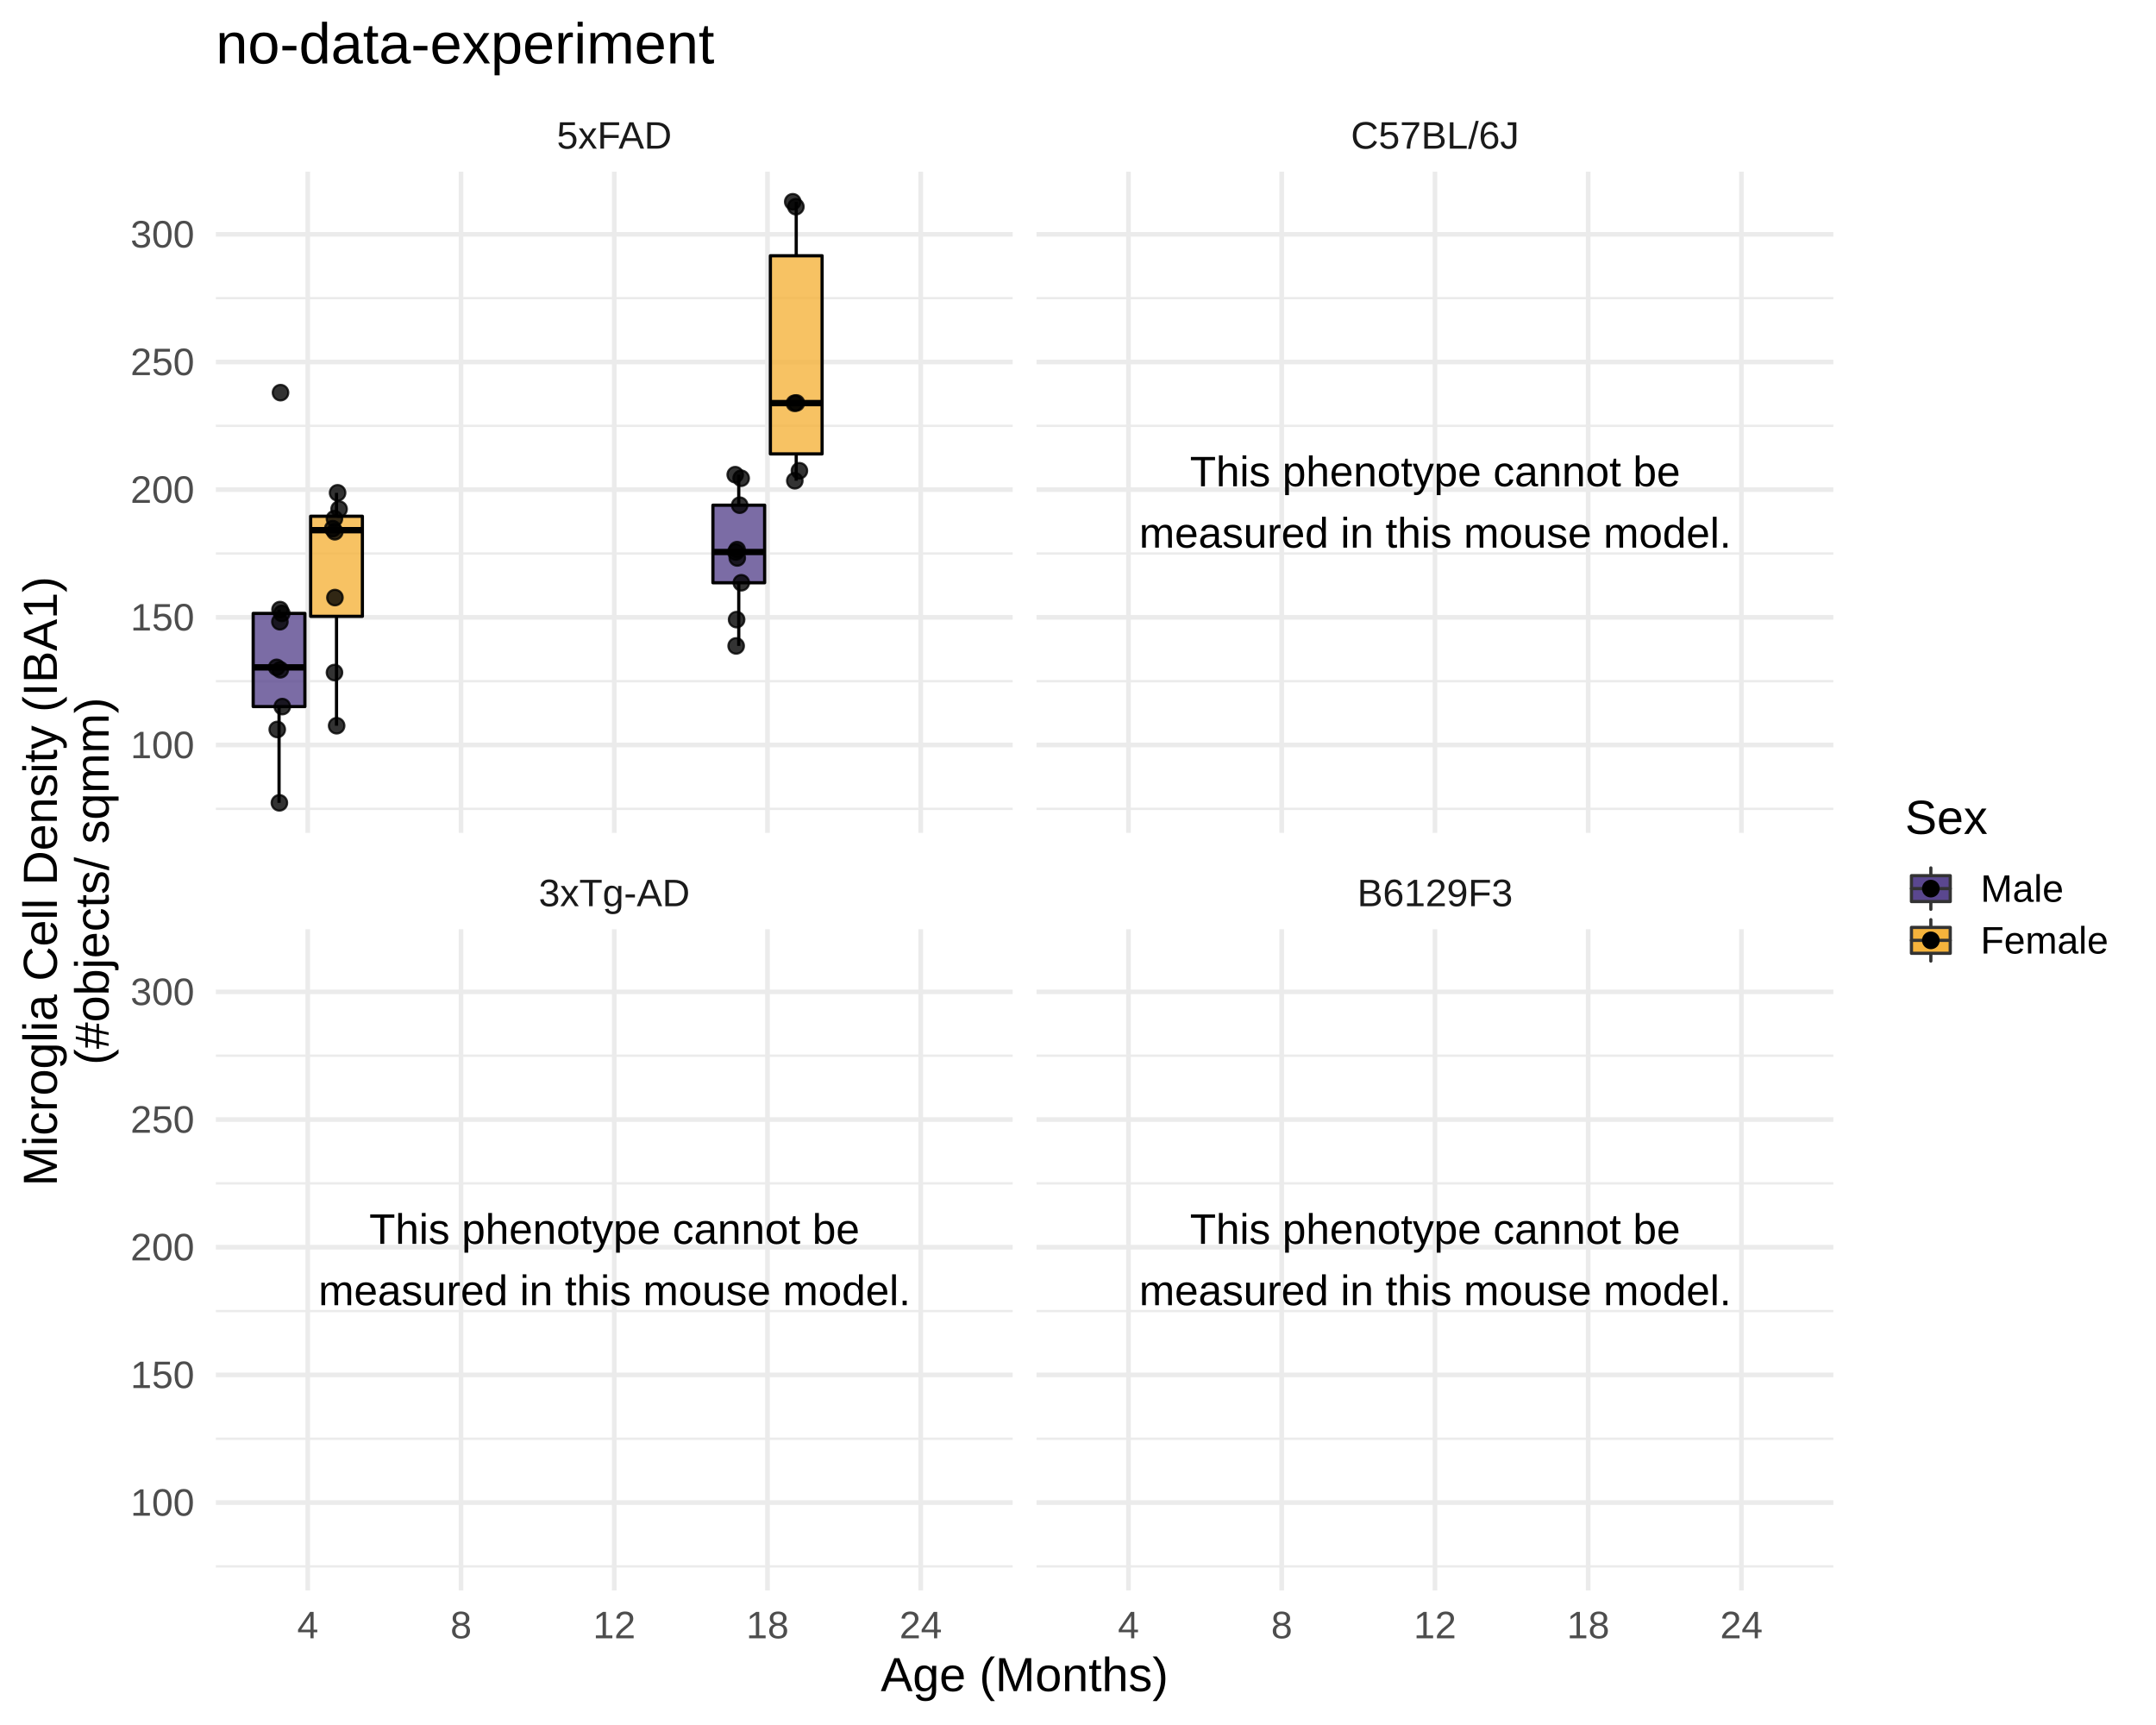
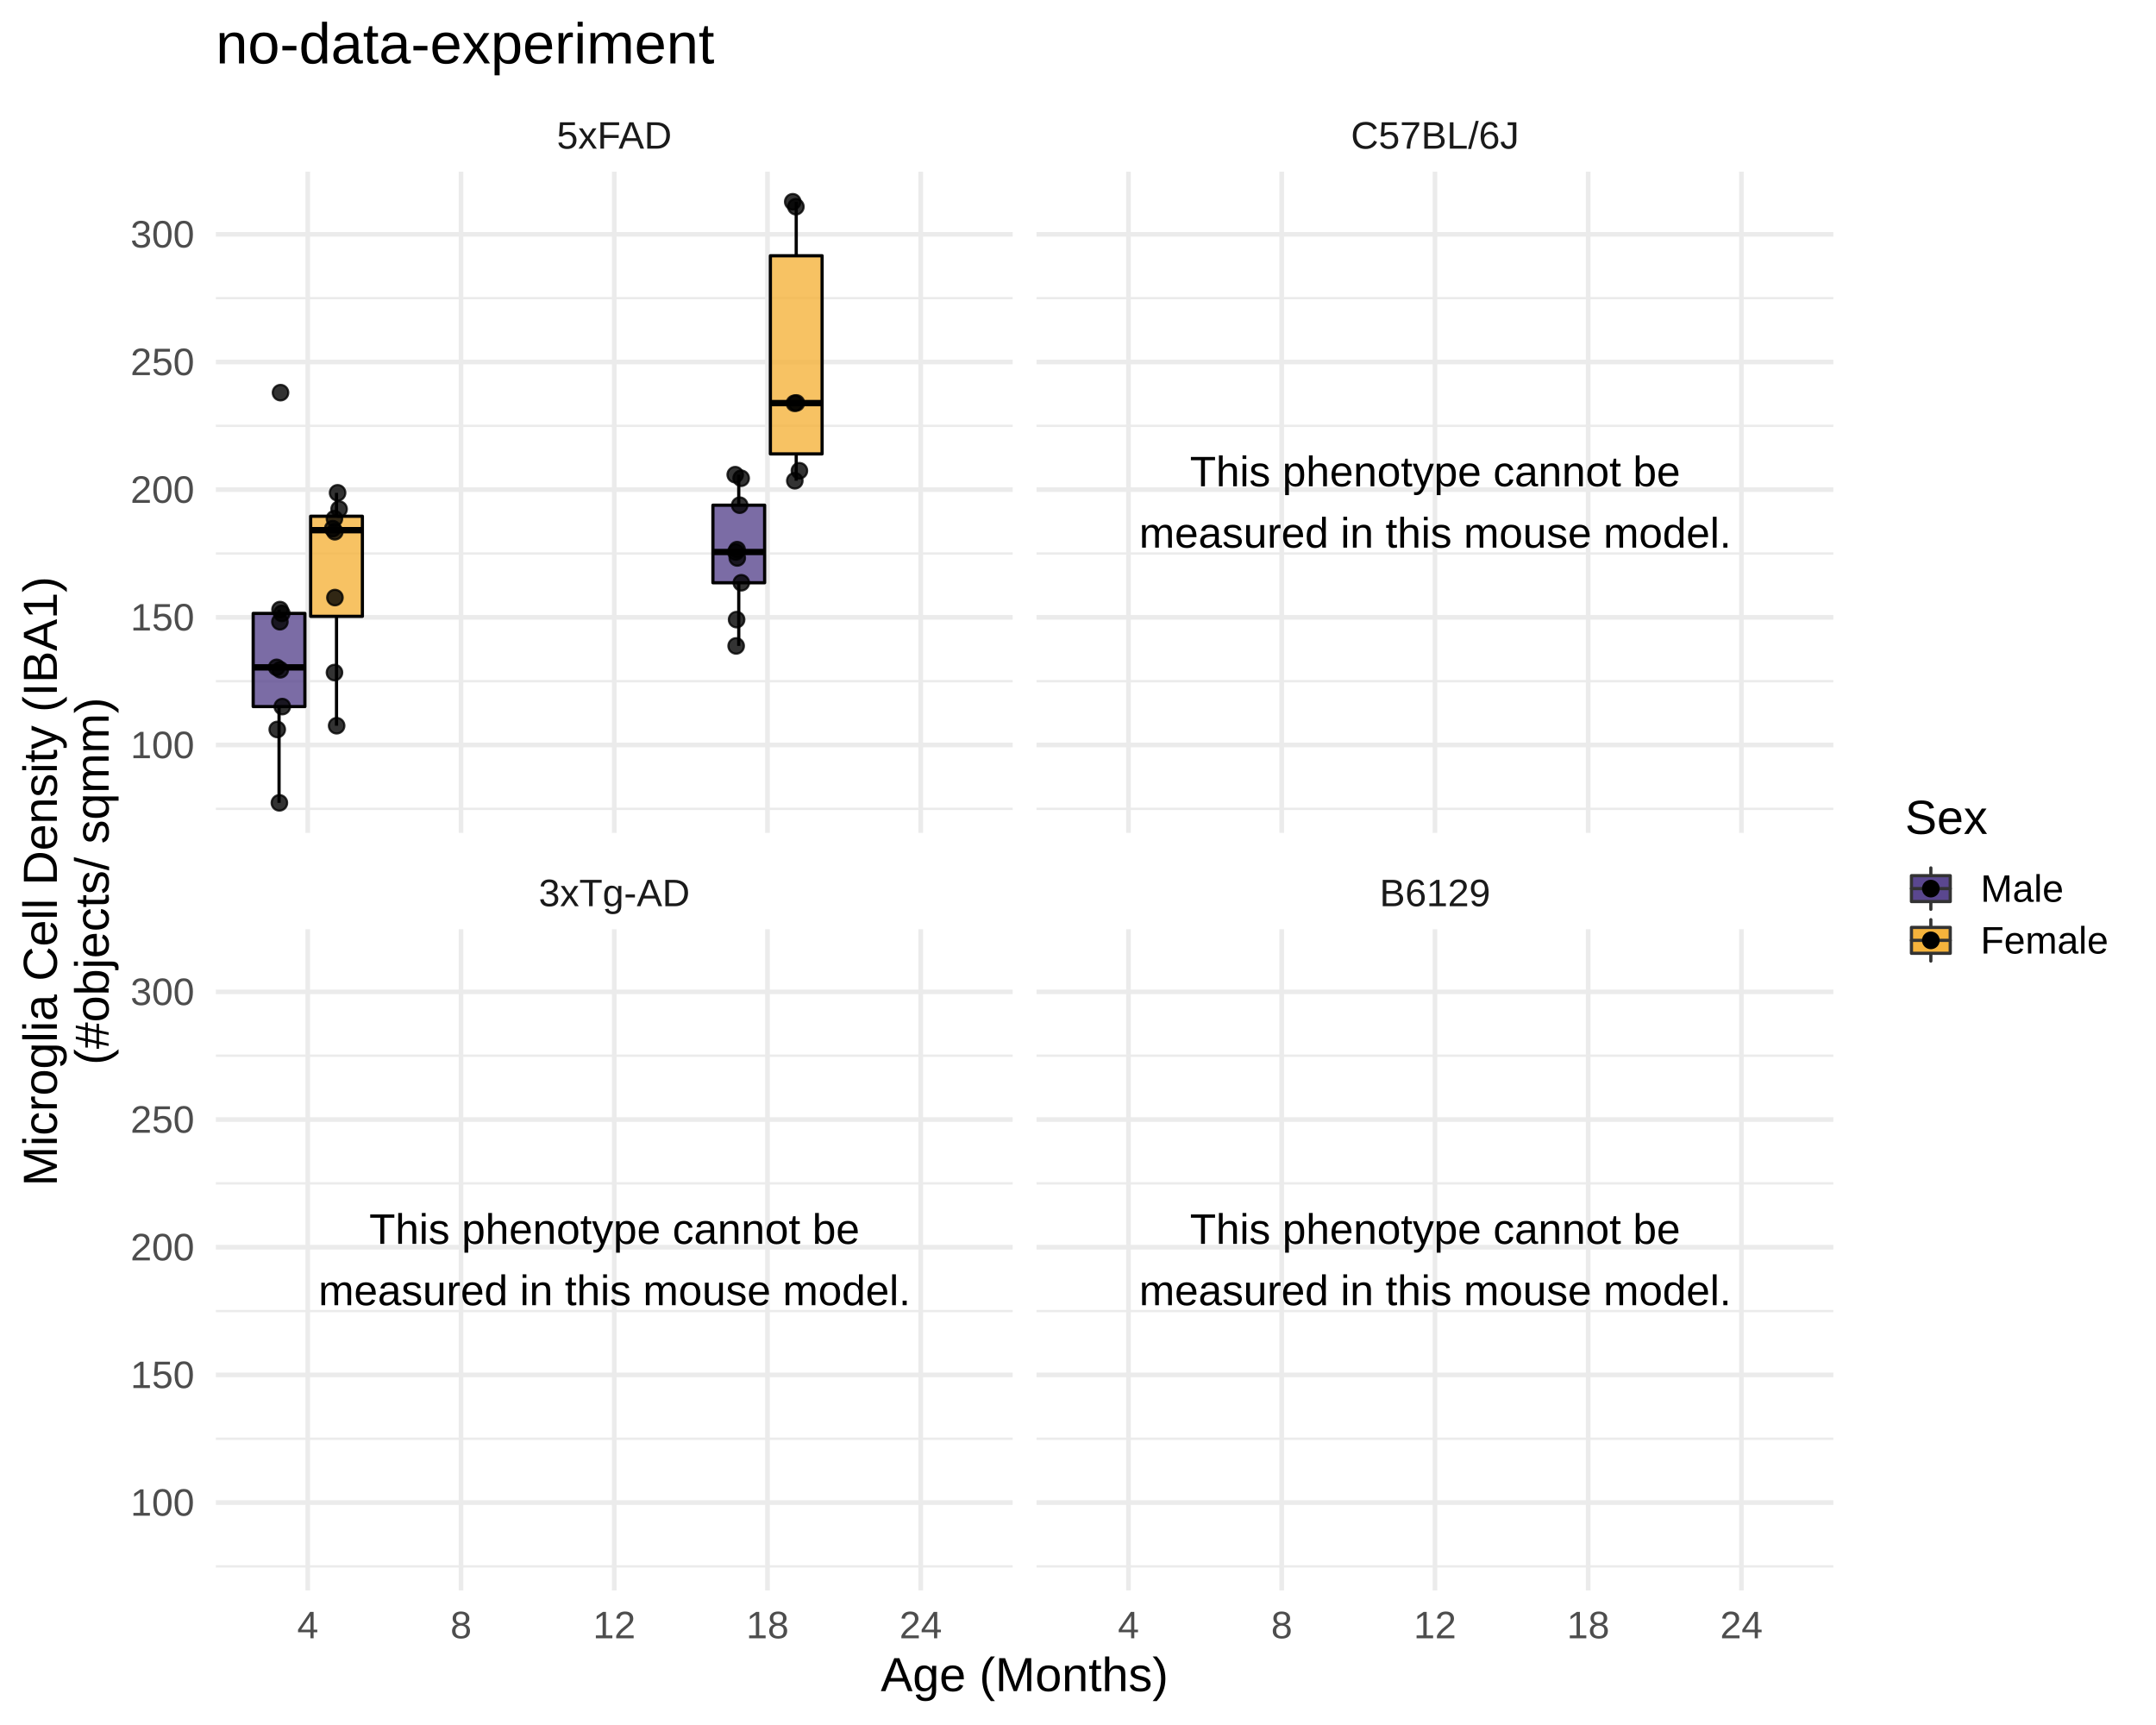
<svg xmlns="http://www.w3.org/2000/svg" viewBox="0 0 720.00 576.00">
  <defs>
    <style type="text/css">
    line, polyline, polygon, path, rect, circle {
      fill: none;
      stroke: #000000;
      stroke-linecap: round;
      stroke-linejoin: round;
      stroke-miterlimit: 10.00;
    }
  </style>
  </defs>
  <rect width="100%" height="100%" style="stroke: none; fill: #FFFFFF;" />
  <defs>
    <clipPath id="cpNzIuMDh8MzM4LjE4fDI3OC4xMnw1Ny4zMw==">
      <rect x="72.08" y="57.33" width="266.10" height="220.78" />
    </clipPath>
  </defs>
  <polyline points="72.08,270.08 338.18,270.08 " style="stroke-width: 0.78; stroke: #EBEBEB; stroke-linecap: butt;" clip-path="url(#cpNzIuMDh8MzM4LjE4fDI3OC4xMnw1Ny4zMw==)" />
  <polyline points="72.08,227.45 338.18,227.45 " style="stroke-width: 0.78; stroke: #EBEBEB; stroke-linecap: butt;" clip-path="url(#cpNzIuMDh8MzM4LjE4fDI3OC4xMnw1Ny4zMw==)" />
  <polyline points="72.08,184.82 338.18,184.82 " style="stroke-width: 0.78; stroke: #EBEBEB; stroke-linecap: butt;" clip-path="url(#cpNzIuMDh8MzM4LjE4fDI3OC4xMnw1Ny4zMw==)" />
  <polyline points="72.08,142.19 338.18,142.19 " style="stroke-width: 0.78; stroke: #EBEBEB; stroke-linecap: butt;" clip-path="url(#cpNzIuMDh8MzM4LjE4fDI3OC4xMnw1Ny4zMw==)" />
  <polyline points="72.08,99.55 338.18,99.55 " style="stroke-width: 0.78; stroke: #EBEBEB; stroke-linecap: butt;" clip-path="url(#cpNzIuMDh8MzM4LjE4fDI3OC4xMnw1Ny4zMw==)" />
  <polyline points="72.08,248.77 338.18,248.77 " style="stroke-width: 1.55; stroke: #EBEBEB; stroke-linecap: butt;" clip-path="url(#cpNzIuMDh8MzM4LjE4fDI3OC4xMnw1Ny4zMw==)" />
  <polyline points="72.08,206.14 338.18,206.14 " style="stroke-width: 1.55; stroke: #EBEBEB; stroke-linecap: butt;" clip-path="url(#cpNzIuMDh8MzM4LjE4fDI3OC4xMnw1Ny4zMw==)" />
  <polyline points="72.08,163.50 338.18,163.50 " style="stroke-width: 1.55; stroke: #EBEBEB; stroke-linecap: butt;" clip-path="url(#cpNzIuMDh8MzM4LjE4fDI3OC4xMnw1Ny4zMw==)" />
  <polyline points="72.08,120.87 338.18,120.87 " style="stroke-width: 1.55; stroke: #EBEBEB; stroke-linecap: butt;" clip-path="url(#cpNzIuMDh8MzM4LjE4fDI3OC4xMnw1Ny4zMw==)" />
  <polyline points="72.08,78.24 338.18,78.24 " style="stroke-width: 1.55; stroke: #EBEBEB; stroke-linecap: butt;" clip-path="url(#cpNzIuMDh8MzM4LjE4fDI3OC4xMnw1Ny4zMw==)" />
  <polyline points="102.78,278.12 102.78,57.33 " style="stroke-width: 1.55; stroke: #EBEBEB; stroke-linecap: butt;" clip-path="url(#cpNzIuMDh8MzM4LjE4fDI3OC4xMnw1Ny4zMw==)" />
  <polyline points="153.96,278.12 153.96,57.33 " style="stroke-width: 1.55; stroke: #EBEBEB; stroke-linecap: butt;" clip-path="url(#cpNzIuMDh8MzM4LjE4fDI3OC4xMnw1Ny4zMw==)" />
  <polyline points="205.13,278.12 205.13,57.33 " style="stroke-width: 1.55; stroke: #EBEBEB; stroke-linecap: butt;" clip-path="url(#cpNzIuMDh8MzM4LjE4fDI3OC4xMnw1Ny4zMw==)" />
  <polyline points="256.31,278.12 256.31,57.33 " style="stroke-width: 1.55; stroke: #EBEBEB; stroke-linecap: butt;" clip-path="url(#cpNzIuMDh8MzM4LjE4fDI3OC4xMnw1Ny4zMw==)" />
  <polyline points="307.48,278.12 307.48,57.33 " style="stroke-width: 1.55; stroke: #EBEBEB; stroke-linecap: butt;" clip-path="url(#cpNzIuMDh8MzM4LjE4fDI3OC4xMnw1Ny4zMw==)" />
  <line x1="93.19" y1="204.82" x2="93.19" y2="203.55" style="stroke-width: 1.07; stroke-linecap: butt;" clip-path="url(#cpNzIuMDh8MzM4LjE4fDI3OC4xMnw1Ny4zMw==)" />
  <line x1="93.19" y1="235.94" x2="93.19" y2="268.08" style="stroke-width: 1.07; stroke-linecap: butt;" clip-path="url(#cpNzIuMDh8MzM4LjE4fDI3OC4xMnw1Ny4zMw==)" />
  <polygon points="84.55,204.82 84.55,235.94 101.82,235.94 101.82,204.82 84.55,204.82 " style="stroke-width: 1.07; fill: #5A478F; fill-opacity: 0.80;" clip-path="url(#cpNzIuMDh8MzM4LjE4fDI3OC4xMnw1Ny4zMw==)" />
  <line x1="84.55" y1="222.84" x2="101.82" y2="222.84" style="stroke-width: 2.13; stroke-linecap: butt;" clip-path="url(#cpNzIuMDh8MzM4LjE4fDI3OC4xMnw1Ny4zMw==)" />
  <line x1="112.38" y1="172.38" x2="112.38" y2="164.56" style="stroke-width: 1.07; stroke-linecap: butt;" clip-path="url(#cpNzIuMDh8MzM4LjE4fDI3OC4xMnw1Ny4zMw==)" />
  <line x1="112.38" y1="205.80" x2="112.38" y2="242.33" style="stroke-width: 1.07; stroke-linecap: butt;" clip-path="url(#cpNzIuMDh8MzM4LjE4fDI3OC4xMnw1Ny4zMw==)" />
  <polygon points="103.74,172.38 103.74,205.80 121.02,205.80 121.02,172.38 103.74,172.38 " style="stroke-width: 1.07; fill: #F5B33C; fill-opacity: 0.80;" clip-path="url(#cpNzIuMDh8MzM4LjE4fDI3OC4xMnw1Ny4zMw==)" />
  <line x1="103.74" y1="177.04" x2="121.02" y2="177.04" style="stroke-width: 2.13; stroke-linecap: butt;" clip-path="url(#cpNzIuMDh8MzM4LjE4fDI3OC4xMnw1Ny4zMw==)" />
  <line x1="246.71" y1="168.69" x2="246.71" y2="158.50" style="stroke-width: 1.07; stroke-linecap: butt;" clip-path="url(#cpNzIuMDh8MzM4LjE4fDI3OC4xMnw1Ny4zMw==)" />
  <line x1="246.71" y1="194.59" x2="246.71" y2="215.68" style="stroke-width: 1.07; stroke-linecap: butt;" clip-path="url(#cpNzIuMDh8MzM4LjE4fDI3OC4xMnw1Ny4zMw==)" />
  <polygon points="238.08,168.69 238.08,194.59 255.35,194.59 255.35,168.69 238.08,168.69 " style="stroke-width: 1.07; fill: #5A478F; fill-opacity: 0.80;" clip-path="url(#cpNzIuMDh8MzM4LjE4fDI3OC4xMnw1Ny4zMw==)" />
  <line x1="238.08" y1="184.32" x2="255.35" y2="184.32" style="stroke-width: 2.13; stroke-linecap: butt;" clip-path="url(#cpNzIuMDh8MzM4LjE4fDI3OC4xMnw1Ny4zMw==)" />
  <line x1="265.90" y1="85.40" x2="265.90" y2="67.37" style="stroke-width: 1.07; stroke-linecap: butt;" clip-path="url(#cpNzIuMDh8MzM4LjE4fDI3OC4xMnw1Ny4zMw==)" />
  <line x1="265.90" y1="151.56" x2="265.90" y2="160.53" style="stroke-width: 1.07; stroke-linecap: butt;" clip-path="url(#cpNzIuMDh8MzM4LjE4fDI3OC4xMnw1Ny4zMw==)" />
  <polygon points="257.27,85.40 257.27,151.56 274.54,151.56 274.54,85.40 257.27,85.40 " style="stroke-width: 1.07; fill: #F5B33C; fill-opacity: 0.80;" clip-path="url(#cpNzIuMDh8MzM4LjE4fDI3OC4xMnw1Ny4zMw==)" />
  <line x1="257.27" y1="134.61" x2="274.54" y2="134.61" style="stroke-width: 2.13; stroke-linecap: butt;" clip-path="url(#cpNzIuMDh8MzM4LjE4fDI3OC4xMnw1Ny4zMw==)" />
  <circle cx="245.72" cy="184.32" r="1.95pt" style="stroke-width: 0.71; stroke: #000000; stroke-opacity: 0.80; fill: #000000; fill-opacity: 0.80;" clip-path="url(#cpNzIuMDh8MzM4LjE4fDI3OC4xMnw1Ny4zMw==)" />
  <circle cx="247.02" cy="168.69" r="1.95pt" style="stroke-width: 0.71; stroke: #000000; stroke-opacity: 0.80; fill: #000000; fill-opacity: 0.80;" clip-path="url(#cpNzIuMDh8MzM4LjE4fDI3OC4xMnw1Ny4zMw==)" />
  <circle cx="93.47" cy="207.61" r="1.95pt" style="stroke-width: 0.71; stroke: #000000; stroke-opacity: 0.80; fill: #000000; fill-opacity: 0.80;" clip-path="url(#cpNzIuMDh8MzM4LjE4fDI3OC4xMnw1Ny4zMw==)" />
  <circle cx="93.51" cy="203.55" r="1.95pt" style="stroke-width: 0.71; stroke: #000000; stroke-opacity: 0.80; fill: #000000; fill-opacity: 0.80;" clip-path="url(#cpNzIuMDh8MzM4LjE4fDI3OC4xMnw1Ny4zMw==)" />
  <circle cx="94.11" cy="204.82" r="1.95pt" style="stroke-width: 0.71; stroke: #000000; stroke-opacity: 0.80; fill: #000000; fill-opacity: 0.80;" clip-path="url(#cpNzIuMDh8MzM4LjE4fDI3OC4xMnw1Ny4zMw==)" />
  <circle cx="112.74" cy="164.56" r="1.95pt" style="stroke-width: 0.71; stroke: #000000; stroke-opacity: 0.80; fill: #000000; fill-opacity: 0.80;" clip-path="url(#cpNzIuMDh8MzM4LjE4fDI3OC4xMnw1Ny4zMw==)" />
  <circle cx="111.12" cy="176.53" r="1.95pt" style="stroke-width: 0.71; stroke: #000000; stroke-opacity: 0.80; fill: #000000; fill-opacity: 0.80;" clip-path="url(#cpNzIuMDh8MzM4LjE4fDI3OC4xMnw1Ny4zMw==)" />
  <circle cx="111.70" cy="224.57" r="1.95pt" style="stroke-width: 0.71; stroke: #000000; stroke-opacity: 0.80; fill: #000000; fill-opacity: 0.80;" clip-path="url(#cpNzIuMDh8MzM4LjE4fDI3OC4xMnw1Ny4zMw==)" />
  <circle cx="93.61" cy="223.65" r="1.95pt" style="stroke-width: 0.71; stroke: #000000; stroke-opacity: 0.80; fill: #000000; fill-opacity: 0.80;" clip-path="url(#cpNzIuMDh8MzM4LjE4fDI3OC4xMnw1Ny4zMw==)" />
  <circle cx="112.42" cy="242.33" r="1.95pt" style="stroke-width: 0.71; stroke: #000000; stroke-opacity: 0.80; fill: #000000; fill-opacity: 0.80;" clip-path="url(#cpNzIuMDh8MzM4LjE4fDI3OC4xMnw1Ny4zMw==)" />
  <circle cx="93.68" cy="131.11" r="1.95pt" style="stroke-width: 0.71; stroke: #000000; stroke-opacity: 0.80; fill: #000000; fill-opacity: 0.80;" clip-path="url(#cpNzIuMDh8MzM4LjE4fDI3OC4xMnw1Ny4zMw==)" />
  <circle cx="93.30" cy="268.08" r="1.95pt" style="stroke-width: 0.71; stroke: #000000; stroke-opacity: 0.80; fill: #000000; fill-opacity: 0.80;" clip-path="url(#cpNzIuMDh8MzM4LjE4fDI3OC4xMnw1Ny4zMw==)" />
  <circle cx="111.82" cy="177.56" r="1.95pt" style="stroke-width: 0.71; stroke: #000000; stroke-opacity: 0.80; fill: #000000; fill-opacity: 0.80;" clip-path="url(#cpNzIuMDh8MzM4LjE4fDI3OC4xMnw1Ny4zMw==)" />
  <circle cx="94.27" cy="235.94" r="1.95pt" style="stroke-width: 0.71; stroke: #000000; stroke-opacity: 0.80; fill: #000000; fill-opacity: 0.80;" clip-path="url(#cpNzIuMDh8MzM4LjE4fDI3OC4xMnw1Ny4zMw==)" />
  <circle cx="111.85" cy="199.54" r="1.95pt" style="stroke-width: 0.71; stroke: #000000; stroke-opacity: 0.80; fill: #000000; fill-opacity: 0.80;" clip-path="url(#cpNzIuMDh8MzM4LjE4fDI3OC4xMnw1Ny4zMw==)" />
  <circle cx="113.24" cy="169.99" r="1.95pt" style="stroke-width: 0.71; stroke: #000000; stroke-opacity: 0.80; fill: #000000; fill-opacity: 0.80;" clip-path="url(#cpNzIuMDh8MzM4LjE4fDI3OC4xMnw1Ny4zMw==)" />
  <circle cx="246.16" cy="183.53" r="1.95pt" style="stroke-width: 0.71; stroke: #000000; stroke-opacity: 0.80; fill: #000000; fill-opacity: 0.80;" clip-path="url(#cpNzIuMDh8MzM4LjE4fDI3OC4xMnw1Ny4zMw==)" />
  <circle cx="92.59" cy="243.58" r="1.95pt" style="stroke-width: 0.71; stroke: #000000; stroke-opacity: 0.80; fill: #000000; fill-opacity: 0.80;" clip-path="url(#cpNzIuMDh8MzM4LjE4fDI3OC4xMnw1Ny4zMw==)" />
  <circle cx="92.39" cy="222.84" r="1.95pt" style="stroke-width: 0.71; stroke: #000000; stroke-opacity: 0.80; fill: #000000; fill-opacity: 0.80;" clip-path="url(#cpNzIuMDh8MzM4LjE4fDI3OC4xMnw1Ny4zMw==)" />
  <circle cx="111.69" cy="173.18" r="1.95pt" style="stroke-width: 0.71; stroke: #000000; stroke-opacity: 0.80; fill: #000000; fill-opacity: 0.80;" clip-path="url(#cpNzIuMDh8MzM4LjE4fDI3OC4xMnw1Ny4zMw==)" />
  <circle cx="265.43" cy="160.53" r="1.95pt" style="stroke-width: 0.71; stroke: #000000; stroke-opacity: 0.80; fill: #000000; fill-opacity: 0.80;" clip-path="url(#cpNzIuMDh8MzM4LjE4fDI3OC4xMnw1Ny4zMw==)" />
  <circle cx="246.21" cy="186.31" r="1.95pt" style="stroke-width: 0.71; stroke: #000000; stroke-opacity: 0.80; fill: #000000; fill-opacity: 0.80;" clip-path="url(#cpNzIuMDh8MzM4LjE4fDI3OC4xMnw1Ny4zMw==)" />
  <circle cx="245.84" cy="215.68" r="1.95pt" style="stroke-width: 0.71; stroke: #000000; stroke-opacity: 0.80; fill: #000000; fill-opacity: 0.80;" clip-path="url(#cpNzIuMDh8MzM4LjE4fDI3OC4xMnw1Ny4zMw==)" />
  <circle cx="245.53" cy="158.50" r="1.95pt" style="stroke-width: 0.71; stroke: #000000; stroke-opacity: 0.80; fill: #000000; fill-opacity: 0.80;" clip-path="url(#cpNzIuMDh8MzM4LjE4fDI3OC4xMnw1Ny4zMw==)" />
  <circle cx="245.99" cy="206.90" r="1.95pt" style="stroke-width: 0.71; stroke: #000000; stroke-opacity: 0.80; fill: #000000; fill-opacity: 0.80;" clip-path="url(#cpNzIuMDh8MzM4LjE4fDI3OC4xMnw1Ny4zMw==)" />
  <circle cx="247.51" cy="159.69" r="1.95pt" style="stroke-width: 0.71; stroke: #000000; stroke-opacity: 0.80; fill: #000000; fill-opacity: 0.80;" clip-path="url(#cpNzIuMDh8MzM4LjE4fDI3OC4xMnw1Ny4zMw==)" />
  <circle cx="265.97" cy="134.55" r="1.95pt" style="stroke-width: 0.71; stroke: #000000; stroke-opacity: 0.80; fill: #000000; fill-opacity: 0.80;" clip-path="url(#cpNzIuMDh8MzM4LjE4fDI3OC4xMnw1Ny4zMw==)" />
  <circle cx="266.96" cy="157.19" r="1.95pt" style="stroke-width: 0.71; stroke: #000000; stroke-opacity: 0.80; fill: #000000; fill-opacity: 0.80;" clip-path="url(#cpNzIuMDh8MzM4LjE4fDI3OC4xMnw1Ny4zMw==)" />
  <circle cx="247.56" cy="194.59" r="1.95pt" style="stroke-width: 0.71; stroke: #000000; stroke-opacity: 0.80; fill: #000000; fill-opacity: 0.80;" clip-path="url(#cpNzIuMDh8MzM4LjE4fDI3OC4xMnw1Ny4zMw==)" />
  <circle cx="264.74" cy="67.37" r="1.95pt" style="stroke-width: 0.71; stroke: #000000; stroke-opacity: 0.80; fill: #000000; fill-opacity: 0.80;" clip-path="url(#cpNzIuMDh8MzM4LjE4fDI3OC4xMnw1Ny4zMw==)" />
  <circle cx="265.79" cy="69.02" r="1.95pt" style="stroke-width: 0.71; stroke: #000000; stroke-opacity: 0.80; fill: #000000; fill-opacity: 0.80;" clip-path="url(#cpNzIuMDh8MzM4LjE4fDI3OC4xMnw1Ny4zMw==)" />
  <circle cx="265.30" cy="134.66" r="1.95pt" style="stroke-width: 0.71; stroke: #000000; stroke-opacity: 0.80; fill: #000000; fill-opacity: 0.80;" clip-path="url(#cpNzIuMDh8MzM4LjE4fDI3OC4xMnw1Ny4zMw==)" />
  <defs>
    <clipPath id="cpMC4wMHw3MjAuMDB8NTc2LjAwfDAuMDA=">
      <rect x="0.00" y="0.00" width="720.00" height="576.00" />
    </clipPath>
  </defs>
  <defs>
    <clipPath id="cpNzIuMDh8MzM4LjE4fDUzMS4wN3wzMTAuMjk=">
      <rect x="72.08" y="310.29" width="266.10" height="220.78" />
    </clipPath>
  </defs>
  <polyline points="72.08,523.04 338.18,523.04 " style="stroke-width: 0.78; stroke: #EBEBEB; stroke-linecap: butt;" clip-path="url(#cpNzIuMDh8MzM4LjE4fDUzMS4wN3wzMTAuMjk=)" />
  <polyline points="72.08,480.41 338.18,480.41 " style="stroke-width: 0.78; stroke: #EBEBEB; stroke-linecap: butt;" clip-path="url(#cpNzIuMDh8MzM4LjE4fDUzMS4wN3wzMTAuMjk=)" />
  <polyline points="72.08,437.78 338.18,437.78 " style="stroke-width: 0.78; stroke: #EBEBEB; stroke-linecap: butt;" clip-path="url(#cpNzIuMDh8MzM4LjE4fDUzMS4wN3wzMTAuMjk=)" />
  <polyline points="72.08,395.15 338.18,395.15 " style="stroke-width: 0.78; stroke: #EBEBEB; stroke-linecap: butt;" clip-path="url(#cpNzIuMDh8MzM4LjE4fDUzMS4wN3wzMTAuMjk=)" />
  <polyline points="72.08,352.51 338.18,352.51 " style="stroke-width: 0.78; stroke: #EBEBEB; stroke-linecap: butt;" clip-path="url(#cpNzIuMDh8MzM4LjE4fDUzMS4wN3wzMTAuMjk=)" />
  <polyline points="72.08,501.73 338.18,501.73 " style="stroke-width: 1.55; stroke: #EBEBEB; stroke-linecap: butt;" clip-path="url(#cpNzIuMDh8MzM4LjE4fDUzMS4wN3wzMTAuMjk=)" />
  <polyline points="72.08,459.09 338.18,459.09 " style="stroke-width: 1.55; stroke: #EBEBEB; stroke-linecap: butt;" clip-path="url(#cpNzIuMDh8MzM4LjE4fDUzMS4wN3wzMTAuMjk=)" />
  <polyline points="72.08,416.46 338.18,416.46 " style="stroke-width: 1.55; stroke: #EBEBEB; stroke-linecap: butt;" clip-path="url(#cpNzIuMDh8MzM4LjE4fDUzMS4wN3wzMTAuMjk=)" />
  <polyline points="72.08,373.83 338.18,373.83 " style="stroke-width: 1.55; stroke: #EBEBEB; stroke-linecap: butt;" clip-path="url(#cpNzIuMDh8MzM4LjE4fDUzMS4wN3wzMTAuMjk=)" />
  <polyline points="72.08,331.20 338.18,331.20 " style="stroke-width: 1.55; stroke: #EBEBEB; stroke-linecap: butt;" clip-path="url(#cpNzIuMDh8MzM4LjE4fDUzMS4wN3wzMTAuMjk=)" />
  <polyline points="102.78,531.07 102.78,310.29 " style="stroke-width: 1.55; stroke: #EBEBEB; stroke-linecap: butt;" clip-path="url(#cpNzIuMDh8MzM4LjE4fDUzMS4wN3wzMTAuMjk=)" />
  <polyline points="153.96,531.07 153.96,310.29 " style="stroke-width: 1.55; stroke: #EBEBEB; stroke-linecap: butt;" clip-path="url(#cpNzIuMDh8MzM4LjE4fDUzMS4wN3wzMTAuMjk=)" />
  <polyline points="205.13,531.07 205.13,310.29 " style="stroke-width: 1.55; stroke: #EBEBEB; stroke-linecap: butt;" clip-path="url(#cpNzIuMDh8MzM4LjE4fDUzMS4wN3wzMTAuMjk=)" />
  <polyline points="256.31,531.07 256.31,310.29 " style="stroke-width: 1.55; stroke: #EBEBEB; stroke-linecap: butt;" clip-path="url(#cpNzIuMDh8MzM4LjE4fDUzMS4wN3wzMTAuMjk=)" />
  <polyline points="307.48,531.07 307.48,310.29 " style="stroke-width: 1.55; stroke: #EBEBEB; stroke-linecap: butt;" clip-path="url(#cpNzIuMDh8MzM4LjE4fDUzMS4wN3wzMTAuMjk=)" />
  <g clip-path="url(#cpNzIuMDh8MzM4LjE4fDUzMS4wN3wzMTAuMjk=)">
    <text x="123.32" y="415.33" style="font-size: 14.23px; font-family: Liberation Sans;" textLength="163.62px" lengthAdjust="spacingAndGlyphs">This phenotype cannot be</text>
  </g>
  <g clip-path="url(#cpNzIuMDh8MzM4LjE4fDUzMS4wN3wzMTAuMjk=)">
    <text x="106.35" y="435.82" style="font-size: 14.23px; font-family: Liberation Sans;" textLength="197.56px" lengthAdjust="spacingAndGlyphs">measured in this mouse model.</text>
  </g>
  <defs>
    <clipPath id="cpMC4wMHw3MjAuMDB8NTc2LjAwfDAuMDA=">
      <rect x="0.00" y="0.00" width="720.00" height="576.00" />
    </clipPath>
  </defs>
  <defs>
    <clipPath id="cpMzQ2LjE1fDYxMi4yNnwyNzguMTJ8NTcuMzM=">
      <rect x="346.15" y="57.33" width="266.10" height="220.78" />
    </clipPath>
  </defs>
  <polyline points="346.15,270.08 612.26,270.08 " style="stroke-width: 0.78; stroke: #EBEBEB; stroke-linecap: butt;" clip-path="url(#cpMzQ2LjE1fDYxMi4yNnwyNzguMTJ8NTcuMzM=)" />
  <polyline points="346.15,227.45 612.26,227.45 " style="stroke-width: 0.78; stroke: #EBEBEB; stroke-linecap: butt;" clip-path="url(#cpMzQ2LjE1fDYxMi4yNnwyNzguMTJ8NTcuMzM=)" />
  <polyline points="346.15,184.82 612.26,184.82 " style="stroke-width: 0.78; stroke: #EBEBEB; stroke-linecap: butt;" clip-path="url(#cpMzQ2LjE1fDYxMi4yNnwyNzguMTJ8NTcuMzM=)" />
  <polyline points="346.15,142.19 612.26,142.19 " style="stroke-width: 0.78; stroke: #EBEBEB; stroke-linecap: butt;" clip-path="url(#cpMzQ2LjE1fDYxMi4yNnwyNzguMTJ8NTcuMzM=)" />
  <polyline points="346.15,99.55 612.26,99.55 " style="stroke-width: 0.78; stroke: #EBEBEB; stroke-linecap: butt;" clip-path="url(#cpMzQ2LjE1fDYxMi4yNnwyNzguMTJ8NTcuMzM=)" />
  <polyline points="346.15,248.77 612.26,248.77 " style="stroke-width: 1.55; stroke: #EBEBEB; stroke-linecap: butt;" clip-path="url(#cpMzQ2LjE1fDYxMi4yNnwyNzguMTJ8NTcuMzM=)" />
  <polyline points="346.15,206.14 612.26,206.14 " style="stroke-width: 1.55; stroke: #EBEBEB; stroke-linecap: butt;" clip-path="url(#cpMzQ2LjE1fDYxMi4yNnwyNzguMTJ8NTcuMzM=)" />
  <polyline points="346.15,163.50 612.26,163.50 " style="stroke-width: 1.55; stroke: #EBEBEB; stroke-linecap: butt;" clip-path="url(#cpMzQ2LjE1fDYxMi4yNnwyNzguMTJ8NTcuMzM=)" />
  <polyline points="346.15,120.87 612.26,120.87 " style="stroke-width: 1.55; stroke: #EBEBEB; stroke-linecap: butt;" clip-path="url(#cpMzQ2LjE1fDYxMi4yNnwyNzguMTJ8NTcuMzM=)" />
  <polyline points="346.15,78.24 612.26,78.24 " style="stroke-width: 1.55; stroke: #EBEBEB; stroke-linecap: butt;" clip-path="url(#cpMzQ2LjE1fDYxMi4yNnwyNzguMTJ8NTcuMzM=)" />
  <polyline points="376.86,278.12 376.86,57.33 " style="stroke-width: 1.55; stroke: #EBEBEB; stroke-linecap: butt;" clip-path="url(#cpMzQ2LjE1fDYxMi4yNnwyNzguMTJ8NTcuMzM=)" />
  <polyline points="428.03,278.12 428.03,57.33 " style="stroke-width: 1.55; stroke: #EBEBEB; stroke-linecap: butt;" clip-path="url(#cpMzQ2LjE1fDYxMi4yNnwyNzguMTJ8NTcuMzM=)" />
  <polyline points="479.21,278.12 479.21,57.33 " style="stroke-width: 1.55; stroke: #EBEBEB; stroke-linecap: butt;" clip-path="url(#cpMzQ2LjE1fDYxMi4yNnwyNzguMTJ8NTcuMzM=)" />
  <polyline points="530.38,278.12 530.38,57.33 " style="stroke-width: 1.55; stroke: #EBEBEB; stroke-linecap: butt;" clip-path="url(#cpMzQ2LjE1fDYxMi4yNnwyNzguMTJ8NTcuMzM=)" />
  <polyline points="581.55,278.12 581.55,57.33 " style="stroke-width: 1.55; stroke: #EBEBEB; stroke-linecap: butt;" clip-path="url(#cpMzQ2LjE1fDYxMi4yNnwyNzguMTJ8NTcuMzM=)" />
  <g clip-path="url(#cpMzQ2LjE1fDYxMi4yNnwyNzguMTJ8NTcuMzM=)">
    <text x="397.39" y="162.37" style="font-size: 14.23px; font-family: Liberation Sans;" textLength="163.62px" lengthAdjust="spacingAndGlyphs">This phenotype cannot be</text>
  </g>
  <g clip-path="url(#cpMzQ2LjE1fDYxMi4yNnwyNzguMTJ8NTcuMzM=)">
    <text x="380.43" y="182.86" style="font-size: 14.23px; font-family: Liberation Sans;" textLength="197.56px" lengthAdjust="spacingAndGlyphs">measured in this mouse model.</text>
  </g>
  <defs>
    <clipPath id="cpMC4wMHw3MjAuMDB8NTc2LjAwfDAuMDA=">
      <rect x="0.00" y="0.00" width="720.00" height="576.00" />
    </clipPath>
  </defs>
  <defs>
    <clipPath id="cpMzQ2LjE1fDYxMi4yNnw1MzEuMDd8MzEwLjI5">
      <rect x="346.15" y="310.29" width="266.10" height="220.78" />
    </clipPath>
  </defs>
  <polyline points="346.15,523.04 612.26,523.04 " style="stroke-width: 0.78; stroke: #EBEBEB; stroke-linecap: butt;" clip-path="url(#cpMzQ2LjE1fDYxMi4yNnw1MzEuMDd8MzEwLjI5)" />
  <polyline points="346.15,480.41 612.26,480.41 " style="stroke-width: 0.78; stroke: #EBEBEB; stroke-linecap: butt;" clip-path="url(#cpMzQ2LjE1fDYxMi4yNnw1MzEuMDd8MzEwLjI5)" />
  <polyline points="346.15,437.78 612.26,437.78 " style="stroke-width: 0.78; stroke: #EBEBEB; stroke-linecap: butt;" clip-path="url(#cpMzQ2LjE1fDYxMi4yNnw1MzEuMDd8MzEwLjI5)" />
  <polyline points="346.15,395.15 612.26,395.15 " style="stroke-width: 0.78; stroke: #EBEBEB; stroke-linecap: butt;" clip-path="url(#cpMzQ2LjE1fDYxMi4yNnw1MzEuMDd8MzEwLjI5)" />
  <polyline points="346.15,352.51 612.26,352.51 " style="stroke-width: 0.78; stroke: #EBEBEB; stroke-linecap: butt;" clip-path="url(#cpMzQ2LjE1fDYxMi4yNnw1MzEuMDd8MzEwLjI5)" />
  <polyline points="346.15,501.73 612.26,501.73 " style="stroke-width: 1.55; stroke: #EBEBEB; stroke-linecap: butt;" clip-path="url(#cpMzQ2LjE1fDYxMi4yNnw1MzEuMDd8MzEwLjI5)" />
  <polyline points="346.15,459.09 612.26,459.09 " style="stroke-width: 1.55; stroke: #EBEBEB; stroke-linecap: butt;" clip-path="url(#cpMzQ2LjE1fDYxMi4yNnw1MzEuMDd8MzEwLjI5)" />
  <polyline points="346.15,416.46 612.26,416.46 " style="stroke-width: 1.55; stroke: #EBEBEB; stroke-linecap: butt;" clip-path="url(#cpMzQ2LjE1fDYxMi4yNnw1MzEuMDd8MzEwLjI5)" />
  <polyline points="346.15,373.83 612.26,373.83 " style="stroke-width: 1.55; stroke: #EBEBEB; stroke-linecap: butt;" clip-path="url(#cpMzQ2LjE1fDYxMi4yNnw1MzEuMDd8MzEwLjI5)" />
  <polyline points="346.15,331.20 612.26,331.20 " style="stroke-width: 1.55; stroke: #EBEBEB; stroke-linecap: butt;" clip-path="url(#cpMzQ2LjE1fDYxMi4yNnw1MzEuMDd8MzEwLjI5)" />
  <polyline points="376.86,531.07 376.86,310.29 " style="stroke-width: 1.55; stroke: #EBEBEB; stroke-linecap: butt;" clip-path="url(#cpMzQ2LjE1fDYxMi4yNnw1MzEuMDd8MzEwLjI5)" />
  <polyline points="428.03,531.07 428.03,310.29 " style="stroke-width: 1.55; stroke: #EBEBEB; stroke-linecap: butt;" clip-path="url(#cpMzQ2LjE1fDYxMi4yNnw1MzEuMDd8MzEwLjI5)" />
  <polyline points="479.21,531.07 479.21,310.29 " style="stroke-width: 1.55; stroke: #EBEBEB; stroke-linecap: butt;" clip-path="url(#cpMzQ2LjE1fDYxMi4yNnw1MzEuMDd8MzEwLjI5)" />
  <polyline points="530.38,531.07 530.38,310.29 " style="stroke-width: 1.55; stroke: #EBEBEB; stroke-linecap: butt;" clip-path="url(#cpMzQ2LjE1fDYxMi4yNnw1MzEuMDd8MzEwLjI5)" />
  <polyline points="581.55,531.07 581.55,310.29 " style="stroke-width: 1.55; stroke: #EBEBEB; stroke-linecap: butt;" clip-path="url(#cpMzQ2LjE1fDYxMi4yNnw1MzEuMDd8MzEwLjI5)" />
  <g clip-path="url(#cpMzQ2LjE1fDYxMi4yNnw1MzEuMDd8MzEwLjI5)">
    <text x="397.39" y="415.33" style="font-size: 14.23px; font-family: Liberation Sans;" textLength="163.62px" lengthAdjust="spacingAndGlyphs">This phenotype cannot be</text>
  </g>
  <g clip-path="url(#cpMzQ2LjE1fDYxMi4yNnw1MzEuMDd8MzEwLjI5)">
    <text x="380.43" y="435.82" style="font-size: 14.23px; font-family: Liberation Sans;" textLength="197.56px" lengthAdjust="spacingAndGlyphs">measured in this mouse model.</text>
  </g>
  <defs>
    <clipPath id="cpMC4wMHw3MjAuMDB8NTc2LjAwfDAuMDA=">
      <rect x="0.00" y="0.00" width="720.00" height="576.00" />
    </clipPath>
  </defs>
  <defs>
    <clipPath id="cpNzIuMDh8MzM4LjE4fDMxMC4yOXwyODYuMDk=">
      <rect x="72.08" y="286.09" width="266.10" height="24.21" />
    </clipPath>
  </defs>
  <g clip-path="url(#cpNzIuMDh8MzM4LjE4fDMxMC4yOXwyODYuMDk=)">
    <text x="179.90" y="302.59" style="font-size: 12.80px; fill: #1A1A1A; font-family: Liberation Sans;" textLength="50.47px" lengthAdjust="spacingAndGlyphs">3xTg-AD</text>
  </g>
  <defs>
    <clipPath id="cpMC4wMHw3MjAuMDB8NTc2LjAwfDAuMDA=">
      <rect x="0.00" y="0.00" width="720.00" height="576.00" />
    </clipPath>
  </defs>
  <defs>
    <clipPath id="cpMzQ2LjE1fDYxMi4yNnwzMTAuMjl8Mjg2LjA5">
      <rect x="346.15" y="286.09" width="266.10" height="24.21" />
    </clipPath>
  </defs>
  <g clip-path="url(#cpMzQ2LjE1fDYxMi4yNnwzMTAuMjl8Mjg2LjA5)">
-     <text x="453.26" y="302.59" style="font-size: 12.80px; fill: #1A1A1A; font-family: Liberation Sans;" textLength="51.89px" lengthAdjust="spacingAndGlyphs">B6129F3</text>
+     <text x="460.72" y="302.59" style="font-size: 12.80px; fill: #1A1A1A; font-family: Liberation Sans;" textLength="36.97px" lengthAdjust="spacingAndGlyphs">B6129</text>
  </g>
  <defs>
    <clipPath id="cpMC4wMHw3MjAuMDB8NTc2LjAwfDAuMDA=">
      <rect x="0.00" y="0.00" width="720.00" height="576.00" />
    </clipPath>
  </defs>
  <defs>
    <clipPath id="cpNzIuMDh8MzM4LjE4fDU3LjMzfDMzLjEz">
      <rect x="72.08" y="33.13" width="266.10" height="24.21" />
    </clipPath>
  </defs>
  <g clip-path="url(#cpNzIuMDh8MzM4LjE4fDU3LjMzfDMzLjEz)">
    <text x="185.94" y="49.63" style="font-size: 12.80px; fill: #1A1A1A; font-family: Liberation Sans;" textLength="38.39px" lengthAdjust="spacingAndGlyphs">5xFAD</text>
  </g>
  <defs>
    <clipPath id="cpMC4wMHw3MjAuMDB8NTc2LjAwfDAuMDA=">
      <rect x="0.00" y="0.00" width="720.00" height="576.00" />
    </clipPath>
  </defs>
  <defs>
    <clipPath id="cpMzQ2LjE1fDYxMi4yNnw1Ny4zM3wzMy4xMw==">
      <rect x="346.15" y="33.13" width="266.10" height="24.21" />
    </clipPath>
  </defs>
  <g clip-path="url(#cpMzQ2LjE1fDYxMi4yNnw1Ny4zM3wzMy4xMw==)">
    <text x="451.12" y="49.63" style="font-size: 12.80px; fill: #1A1A1A; font-family: Liberation Sans;" textLength="56.17px" lengthAdjust="spacingAndGlyphs">C57BL/6J</text>
  </g>
  <defs>
    <clipPath id="cpMC4wMHw3MjAuMDB8NTc2LjAwfDAuMDA=">
      <rect x="0.00" y="0.00" width="720.00" height="576.00" />
    </clipPath>
  </defs>
  <g clip-path="url(#cpMC4wMHw3MjAuMDB8NTc2LjAwfDAuMDA=)">
    <text x="99.23" y="547.04" style="font-size: 12.80px; fill: #4D4D4D; font-family: Liberation Sans;" textLength="7.11px" lengthAdjust="spacingAndGlyphs">4</text>
  </g>
  <g clip-path="url(#cpMC4wMHw3MjAuMDB8NTc2LjAwfDAuMDA=)">
    <text x="150.40" y="547.04" style="font-size: 12.80px; fill: #4D4D4D; font-family: Liberation Sans;" textLength="7.11px" lengthAdjust="spacingAndGlyphs">8</text>
  </g>
  <g clip-path="url(#cpMC4wMHw3MjAuMDB8NTc2LjAwfDAuMDA=)">
    <text x="198.02" y="547.04" style="font-size: 12.80px; fill: #4D4D4D; font-family: Liberation Sans;" textLength="14.22px" lengthAdjust="spacingAndGlyphs">12</text>
  </g>
  <g clip-path="url(#cpMC4wMHw3MjAuMDB8NTc2LjAwfDAuMDA=)">
    <text x="249.20" y="547.04" style="font-size: 12.80px; fill: #4D4D4D; font-family: Liberation Sans;" textLength="14.22px" lengthAdjust="spacingAndGlyphs">18</text>
  </g>
  <g clip-path="url(#cpMC4wMHw3MjAuMDB8NTc2LjAwfDAuMDA=)">
    <text x="300.37" y="547.04" style="font-size: 12.80px; fill: #4D4D4D; font-family: Liberation Sans;" textLength="14.22px" lengthAdjust="spacingAndGlyphs">24</text>
  </g>
  <g clip-path="url(#cpMC4wMHw3MjAuMDB8NTc2LjAwfDAuMDA=)">
    <text x="373.30" y="547.04" style="font-size: 12.80px; fill: #4D4D4D; font-family: Liberation Sans;" textLength="7.11px" lengthAdjust="spacingAndGlyphs">4</text>
  </g>
  <g clip-path="url(#cpMC4wMHw3MjAuMDB8NTc2LjAwfDAuMDA=)">
    <text x="424.48" y="547.04" style="font-size: 12.80px; fill: #4D4D4D; font-family: Liberation Sans;" textLength="7.11px" lengthAdjust="spacingAndGlyphs">8</text>
  </g>
  <g clip-path="url(#cpMC4wMHw3MjAuMDB8NTc2LjAwfDAuMDA=)">
    <text x="472.10" y="547.04" style="font-size: 12.80px; fill: #4D4D4D; font-family: Liberation Sans;" textLength="14.22px" lengthAdjust="spacingAndGlyphs">12</text>
  </g>
  <g clip-path="url(#cpMC4wMHw3MjAuMDB8NTc2LjAwfDAuMDA=)">
    <text x="523.27" y="547.04" style="font-size: 12.80px; fill: #4D4D4D; font-family: Liberation Sans;" textLength="14.22px" lengthAdjust="spacingAndGlyphs">18</text>
  </g>
  <g clip-path="url(#cpMC4wMHw3MjAuMDB8NTc2LjAwfDAuMDA=)">
    <text x="574.44" y="547.04" style="font-size: 12.80px; fill: #4D4D4D; font-family: Liberation Sans;" textLength="14.22px" lengthAdjust="spacingAndGlyphs">24</text>
  </g>
  <g clip-path="url(#cpMC4wMHw3MjAuMDB8NTc2LjAwfDAuMDA=)">
    <text x="43.58" y="253.17" style="font-size: 12.80px; fill: #4D4D4D; font-family: Liberation Sans;" textLength="21.33px" lengthAdjust="spacingAndGlyphs">100</text>
  </g>
  <g clip-path="url(#cpMC4wMHw3MjAuMDB8NTc2LjAwfDAuMDA=)">
    <text x="43.58" y="210.53" style="font-size: 12.80px; fill: #4D4D4D; font-family: Liberation Sans;" textLength="21.33px" lengthAdjust="spacingAndGlyphs">150</text>
  </g>
  <g clip-path="url(#cpMC4wMHw3MjAuMDB8NTc2LjAwfDAuMDA=)">
    <text x="43.58" y="167.90" style="font-size: 12.80px; fill: #4D4D4D; font-family: Liberation Sans;" textLength="21.33px" lengthAdjust="spacingAndGlyphs">200</text>
  </g>
  <g clip-path="url(#cpMC4wMHw3MjAuMDB8NTc2LjAwfDAuMDA=)">
    <text x="43.58" y="125.27" style="font-size: 12.80px; fill: #4D4D4D; font-family: Liberation Sans;" textLength="21.33px" lengthAdjust="spacingAndGlyphs">250</text>
  </g>
  <g clip-path="url(#cpMC4wMHw3MjAuMDB8NTc2LjAwfDAuMDA=)">
    <text x="43.58" y="82.64" style="font-size: 12.80px; fill: #4D4D4D; font-family: Liberation Sans;" textLength="21.33px" lengthAdjust="spacingAndGlyphs">300</text>
  </g>
  <g clip-path="url(#cpMC4wMHw3MjAuMDB8NTc2LjAwfDAuMDA=)">
    <text x="43.58" y="506.12" style="font-size: 12.80px; fill: #4D4D4D; font-family: Liberation Sans;" textLength="21.33px" lengthAdjust="spacingAndGlyphs">100</text>
  </g>
  <g clip-path="url(#cpMC4wMHw3MjAuMDB8NTc2LjAwfDAuMDA=)">
    <text x="43.58" y="463.49" style="font-size: 12.80px; fill: #4D4D4D; font-family: Liberation Sans;" textLength="21.33px" lengthAdjust="spacingAndGlyphs">150</text>
  </g>
  <g clip-path="url(#cpMC4wMHw3MjAuMDB8NTc2LjAwfDAuMDA=)">
    <text x="43.58" y="420.86" style="font-size: 12.80px; fill: #4D4D4D; font-family: Liberation Sans;" textLength="21.33px" lengthAdjust="spacingAndGlyphs">200</text>
  </g>
  <g clip-path="url(#cpMC4wMHw3MjAuMDB8NTc2LjAwfDAuMDA=)">
    <text x="43.58" y="378.23" style="font-size: 12.80px; fill: #4D4D4D; font-family: Liberation Sans;" textLength="21.33px" lengthAdjust="spacingAndGlyphs">250</text>
  </g>
  <g clip-path="url(#cpMC4wMHw3MjAuMDB8NTc2LjAwfDAuMDA=)">
    <text x="43.58" y="335.60" style="font-size: 12.80px; fill: #4D4D4D; font-family: Liberation Sans;" textLength="21.33px" lengthAdjust="spacingAndGlyphs">300</text>
  </g>
  <g clip-path="url(#cpMC4wMHw3MjAuMDB8NTc2LjAwfDAuMDA=)">
    <text x="294.12" y="564.70" style="font-size: 16.00px; font-family: Liberation Sans;" textLength="96.09px" lengthAdjust="spacingAndGlyphs">Age (Months)</text>
  </g>
  <g clip-path="url(#cpMC4wMHw3MjAuMDB8NTc2LjAwfDAuMDA=)">
    <text transform="translate(18.99,396.09) rotate(-90)" style="font-size: 16.00px; font-family: Liberation Sans;" textLength="203.77px" lengthAdjust="spacingAndGlyphs">Microglia Cell Density (IBA1)</text>
  </g>
  <g clip-path="url(#cpMC4wMHw3MjAuMDB8NTc2LjAwfDAuMDA=)">
    <text transform="translate(36.27,355.59) rotate(-90)" style="font-size: 16.00px; font-family: Liberation Sans;" textLength="122.77px" lengthAdjust="spacingAndGlyphs">(#objects/ sqmm)</text>
  </g>
  <g clip-path="url(#cpMC4wMHw3MjAuMDB8NTc2LjAwfDAuMDA=)">
    <text x="636.17" y="278.45" style="font-size: 16.00px; font-family: Liberation Sans;" textLength="27.58px" lengthAdjust="spacingAndGlyphs">Sex</text>
  </g>
  <polyline points="644.81,303.63 644.81,301.04 " style="stroke-width: 1.07; stroke: #333333;" clip-path="url(#cpMC4wMHw3MjAuMDB8NTc2LjAwfDAuMDA=)" />
  <polyline points="644.81,292.40 644.81,289.81 " style="stroke-width: 1.07; stroke: #333333;" clip-path="url(#cpMC4wMHw3MjAuMDB8NTc2LjAwfDAuMDA=)" />
  <rect x="638.33" y="292.40" width="12.96" height="8.64" style="stroke-width: 1.07; stroke: #333333; fill: #5A478F;" clip-path="url(#cpMC4wMHw3MjAuMDB8NTc2LjAwfDAuMDA=)" />
  <polyline points="638.33,296.72 651.29,296.72 " style="stroke-width: 1.07; stroke: #333333;" clip-path="url(#cpMC4wMHw3MjAuMDB8NTc2LjAwfDAuMDA=)" />
  <circle cx="644.81" cy="296.72" r="1.95pt" style="stroke-width: 0.71; fill: #000000;" clip-path="url(#cpMC4wMHw3MjAuMDB8NTc2LjAwfDAuMDA=)" />
  <polyline points="644.81,320.91 644.81,318.32 " style="stroke-width: 1.07; stroke: #333333;" clip-path="url(#cpMC4wMHw3MjAuMDB8NTc2LjAwfDAuMDA=)" />
  <polyline points="644.81,309.68 644.81,307.09 " style="stroke-width: 1.07; stroke: #333333;" clip-path="url(#cpMC4wMHw3MjAuMDB8NTc2LjAwfDAuMDA=)" />
  <rect x="638.33" y="309.68" width="12.96" height="8.64" style="stroke-width: 1.07; stroke: #333333; fill: #F5B33C;" clip-path="url(#cpMC4wMHw3MjAuMDB8NTc2LjAwfDAuMDA=)" />
  <polyline points="638.33,314.00 651.29,314.00 " style="stroke-width: 1.07; stroke: #333333;" clip-path="url(#cpMC4wMHw3MjAuMDB8NTc2LjAwfDAuMDA=)" />
  <circle cx="644.81" cy="314.00" r="1.95pt" style="stroke-width: 0.71; fill: #000000;" clip-path="url(#cpMC4wMHw3MjAuMDB8NTc2LjAwfDAuMDA=)" />
  <g clip-path="url(#cpMC4wMHw3MjAuMDB8NTc2LjAwfDAuMDA=)">
    <text x="661.42" y="301.12" style="font-size: 12.80px; font-family: Liberation Sans;" textLength="27.72px" lengthAdjust="spacingAndGlyphs">Male</text>
  </g>
  <g clip-path="url(#cpMC4wMHw3MjAuMDB8NTc2LjAwfDAuMDA=)">
    <text x="661.42" y="318.40" style="font-size: 12.80px; font-family: Liberation Sans;" textLength="42.64px" lengthAdjust="spacingAndGlyphs">Female</text>
  </g>
  <g clip-path="url(#cpMC4wMHw3MjAuMDB8NTc2LjAwfDAuMDA=)">
    <text x="72.08" y="21.17" style="font-size: 19.20px; font-family: Liberation Sans;" textLength="166.39px" lengthAdjust="spacingAndGlyphs">no-data-experiment</text>
  </g>
</svg>
